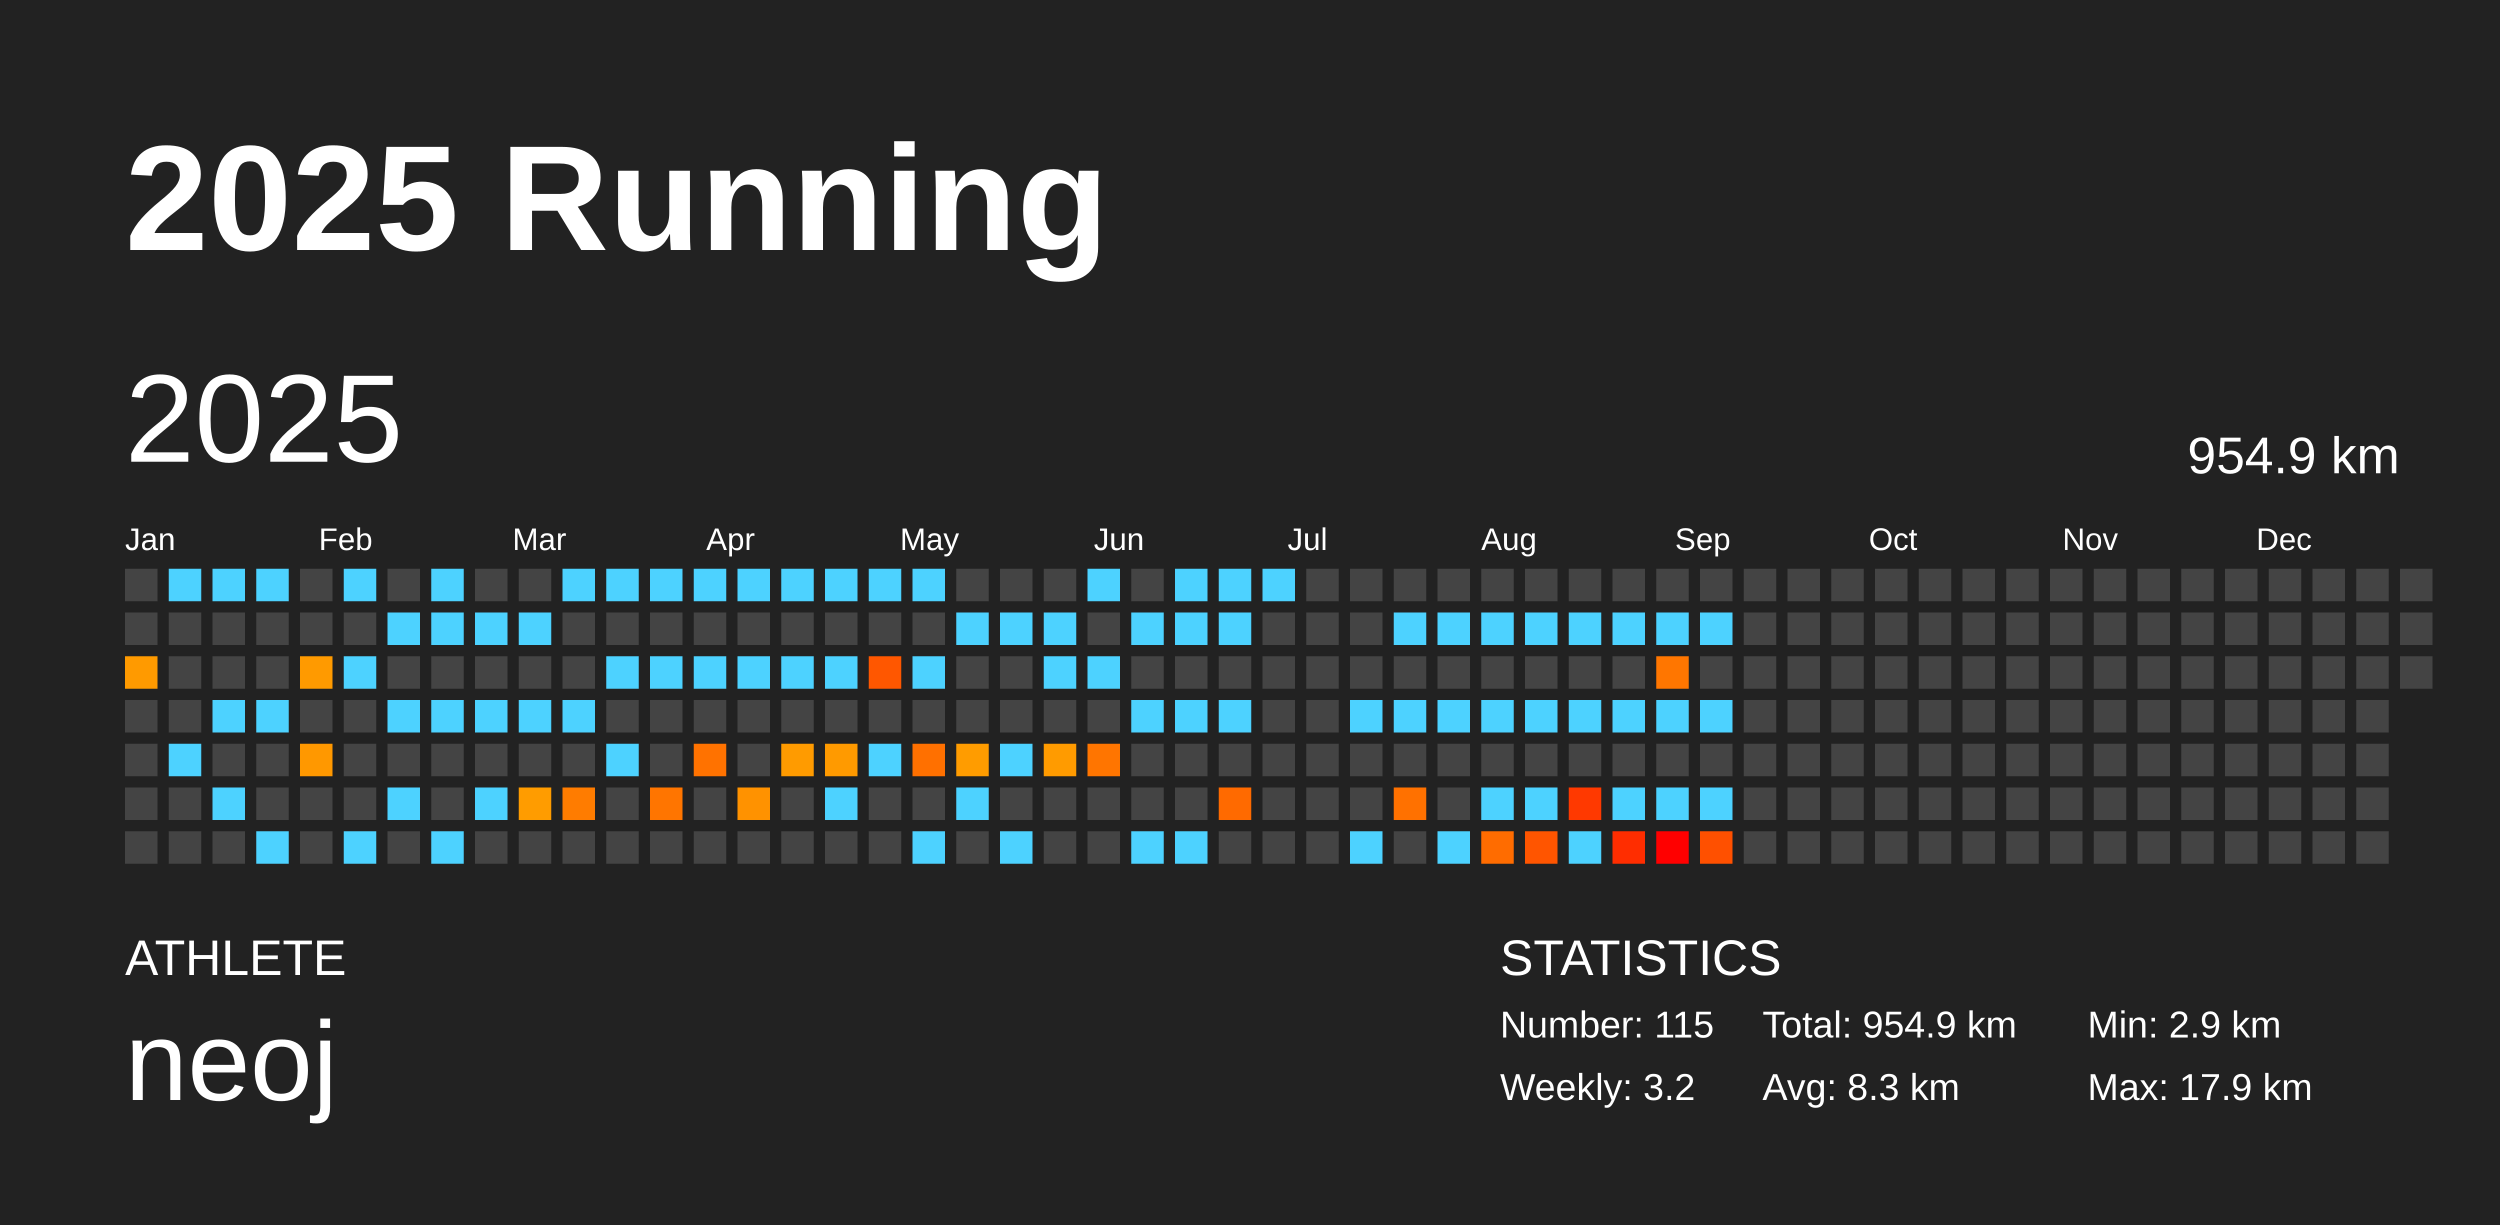
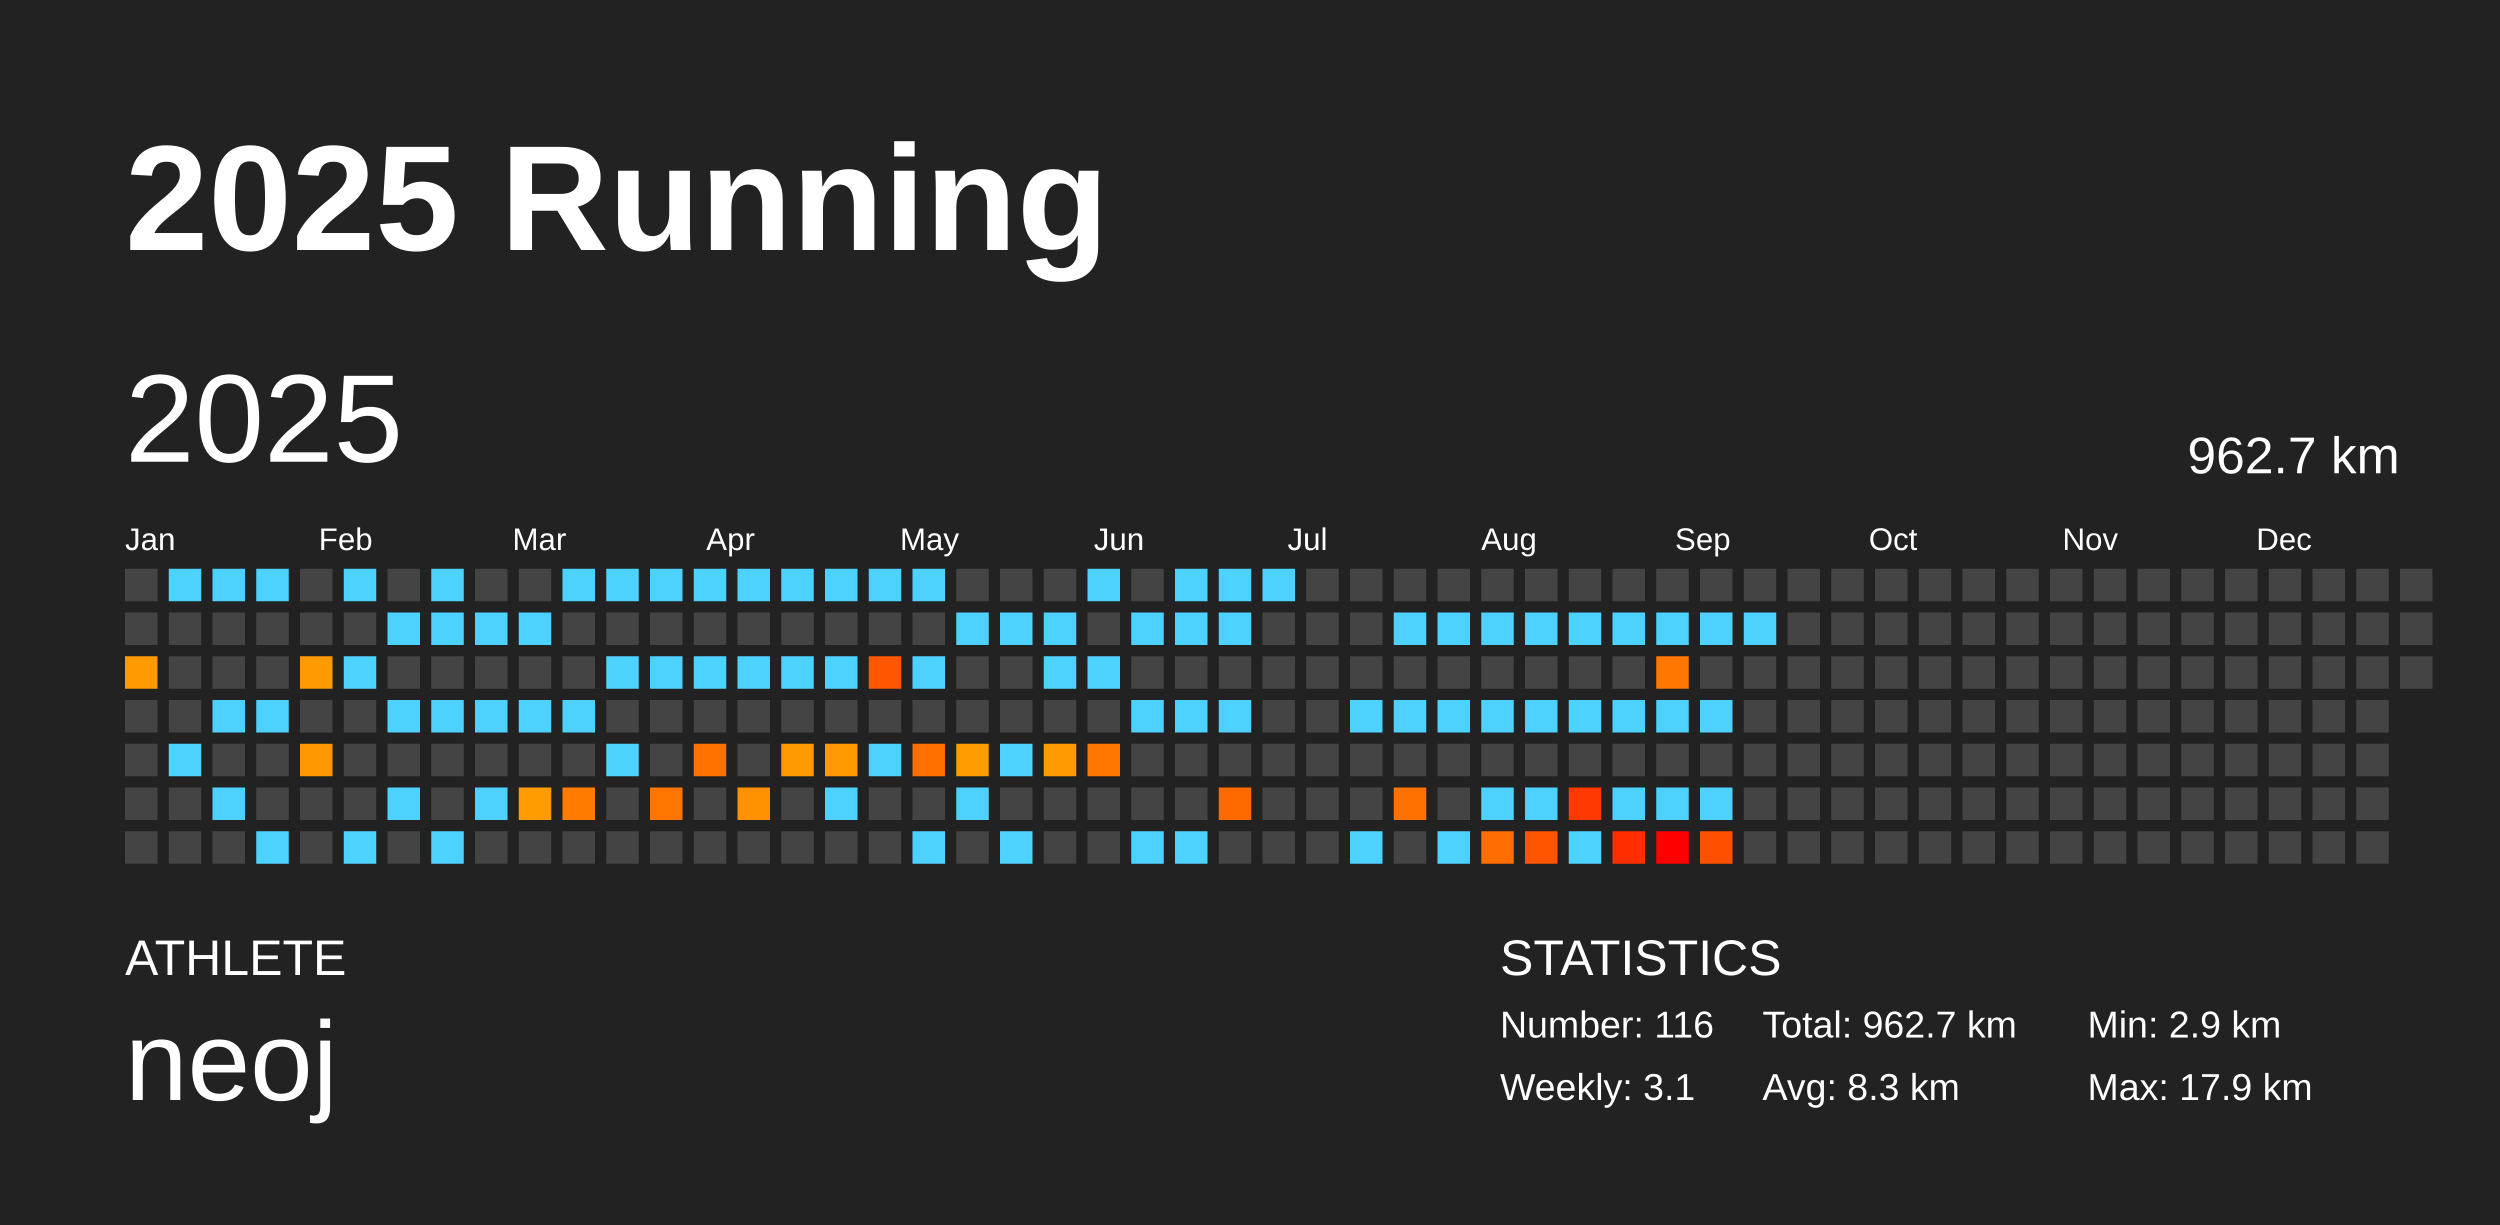
<svg xmlns="http://www.w3.org/2000/svg" baseProfile="full" height="98mm" version="1.1" viewBox="0,0,200,98" width="200mm">
  <defs />
  <rect fill="#222222" height="98" width="200" x="0" y="0" />
  <text fill="#FFFFFF" style="font-size:12px; font-family:Arial; font-weight:bold;" x="10" y="20">2025 Running</text>
  <text fill="#FFFFFF" style="font-size:4px; font-family:Arial" x="10" y="78">ATHLETE</text>
  <text fill="#FFFFFF" style="font-size:9px; font-family:Arial" x="10" y="88">neoj</text>
  <text fill="#FFFFFF" style="font-size:4px; font-family:Arial" x="120" y="78">STATISTICS</text>
-   <text fill="#FFFFFF" style="font-size:3px; font-family:Arial" x="120" y="83">Number: 115</text>
-   <text fill="#FFFFFF" style="font-size:3px; font-family:Arial" x="120" y="88">Weekly: 3.2</text>
-   <text fill="#FFFFFF" style="font-size:3px; font-family:Arial" x="141" y="83">Total: 954.9 km</text>
+   <text fill="#FFFFFF" style="font-size:3px; font-family:Arial" x="120" y="83">Number: 116</text>
+   <text fill="#FFFFFF" style="font-size:3px; font-family:Arial" x="120" y="88">Weekly: 3.1</text>
+   <text fill="#FFFFFF" style="font-size:3px; font-family:Arial" x="141" y="83">Total: 962.7 km</text>
  <text fill="#FFFFFF" style="font-size:3px; font-family:Arial" x="141" y="88">Avg: 8.3 km</text>
  <text fill="#FFFFFF" style="font-size:3px; font-family:Arial" x="167" y="83">Min: 2.9 km</text>
  <text fill="#FFFFFF" style="font-size:3px; font-family:Arial" x="167" y="88">Max: 17.9 km</text>
  <text dominant-baseline="hanging" fill="#FFFFFF" style="font-size:10.0px; font-family:Arial;" x="10" y="30">2025</text>
-   <text dominant-baseline="hanging" fill="#FFFFFF" style="font-size:4.125px; font-family:Arial;" x="175" y="35">954.9 km</text>
+   <text dominant-baseline="hanging" fill="#FFFFFF" style="font-size:4.125px; font-family:Arial;" x="175" y="35">962.7 km</text>
  <text fill="#FFFFFF" style="font-size:2.5px; font-family:Arial" x="10.0" y="44">Jan</text>
  <text fill="#FFFFFF" style="font-size:2.5px; font-family:Arial" x="25.5" y="44">Feb</text>
  <text fill="#FFFFFF" style="font-size:2.5px; font-family:Arial" x="41.0" y="44">Mar</text>
  <text fill="#FFFFFF" style="font-size:2.5px; font-family:Arial" x="56.5" y="44">Apr</text>
  <text fill="#FFFFFF" style="font-size:2.5px; font-family:Arial" x="72.0" y="44">May</text>
  <text fill="#FFFFFF" style="font-size:2.5px; font-family:Arial" x="87.5" y="44">Jun</text>
  <text fill="#FFFFFF" style="font-size:2.5px; font-family:Arial" x="103.0" y="44">Jul</text>
  <text fill="#FFFFFF" style="font-size:2.5px; font-family:Arial" x="118.5" y="44">Aug</text>
  <text fill="#FFFFFF" style="font-size:2.5px; font-family:Arial" x="134.0" y="44">Sep</text>
  <text fill="#FFFFFF" style="font-size:2.5px; font-family:Arial" x="149.5" y="44">Oct</text>
  <text fill="#FFFFFF" style="font-size:2.5px; font-family:Arial" x="165.0" y="44">Nov</text>
  <text fill="#FFFFFF" style="font-size:2.5px; font-family:Arial" x="180.5" y="44">Dec</text>
  <rect fill="#444444" height="2.6" width="2.6" x="10.0" y="45.5" />
  <rect fill="#444444" height="2.6" width="2.6" x="10.0" y="49.0" />
  <rect fill="#ff9a00" height="2.6" width="2.6" x="10.0" y="52.5" />
  <rect fill="#444444" height="2.6" width="2.6" x="10.0" y="56.0" />
  <rect fill="#444444" height="2.6" width="2.6" x="10.0" y="59.5" />
  <rect fill="#444444" height="2.6" width="2.6" x="10.0" y="63.0" />
  <rect fill="#444444" height="2.6" width="2.6" x="10.0" y="66.5" />
  <rect fill="#4dd2ff" height="2.6" width="2.6" x="13.5" y="45.5" />
  <rect fill="#444444" height="2.6" width="2.6" x="13.5" y="49.0" />
  <rect fill="#444444" height="2.6" width="2.6" x="13.5" y="52.5" />
  <rect fill="#444444" height="2.6" width="2.6" x="13.5" y="56.0" />
  <rect fill="#4dd2ff" height="2.6" width="2.6" x="13.5" y="59.5" />
  <rect fill="#444444" height="2.6" width="2.6" x="13.5" y="63.0" />
  <rect fill="#444444" height="2.6" width="2.6" x="13.5" y="66.5" />
  <rect fill="#4dd2ff" height="2.6" width="2.6" x="17.0" y="45.5" />
  <rect fill="#444444" height="2.6" width="2.6" x="17.0" y="49.0" />
  <rect fill="#444444" height="2.6" width="2.6" x="17.0" y="52.5" />
  <rect fill="#4dd2ff" height="2.6" width="2.6" x="17.0" y="56.0" />
  <rect fill="#444444" height="2.6" width="2.6" x="17.0" y="59.5" />
  <rect fill="#4dd2ff" height="2.6" width="2.6" x="17.0" y="63.0" />
  <rect fill="#444444" height="2.6" width="2.6" x="17.0" y="66.5" />
  <rect fill="#4dd2ff" height="2.6" width="2.6" x="20.5" y="45.5" />
  <rect fill="#444444" height="2.6" width="2.6" x="20.5" y="49.0" />
  <rect fill="#444444" height="2.6" width="2.6" x="20.5" y="52.5" />
  <rect fill="#4dd2ff" height="2.6" width="2.6" x="20.5" y="56.0" />
  <rect fill="#444444" height="2.6" width="2.6" x="20.5" y="59.5" />
  <rect fill="#444444" height="2.6" width="2.6" x="20.5" y="63.0" />
  <rect fill="#4dd2ff" height="2.6" width="2.6" x="20.5" y="66.5" />
  <rect fill="#444444" height="2.6" width="2.6" x="24.0" y="45.5" />
  <rect fill="#444444" height="2.6" width="2.6" x="24.0" y="49.0" />
  <rect fill="#ff9a00" height="2.6" width="2.6" x="24.0" y="52.5" />
  <rect fill="#444444" height="2.6" width="2.6" x="24.0" y="56.0" />
  <rect fill="#ff9800" height="2.6" width="2.6" x="24.0" y="59.5" />
  <rect fill="#444444" height="2.6" width="2.6" x="24.0" y="63.0" />
  <rect fill="#444444" height="2.6" width="2.6" x="24.0" y="66.5" />
  <rect fill="#4dd2ff" height="2.6" width="2.6" x="27.5" y="45.5" />
  <rect fill="#444444" height="2.6" width="2.6" x="27.5" y="49.0" />
  <rect fill="#4dd2ff" height="2.6" width="2.6" x="27.5" y="52.5" />
  <rect fill="#444444" height="2.6" width="2.6" x="27.5" y="56.0" />
  <rect fill="#444444" height="2.6" width="2.6" x="27.5" y="59.5" />
  <rect fill="#444444" height="2.6" width="2.6" x="27.5" y="63.0" />
  <rect fill="#4dd2ff" height="2.6" width="2.6" x="27.5" y="66.5" />
  <rect fill="#444444" height="2.6" width="2.6" x="31.0" y="45.5" />
  <rect fill="#4dd2ff" height="2.6" width="2.6" x="31.0" y="49.0" />
  <rect fill="#444444" height="2.6" width="2.6" x="31.0" y="52.5" />
  <rect fill="#4dd2ff" height="2.6" width="2.6" x="31.0" y="56.0" />
  <rect fill="#444444" height="2.6" width="2.6" x="31.0" y="59.5" />
  <rect fill="#4dd2ff" height="2.6" width="2.6" x="31.0" y="63.0" />
  <rect fill="#444444" height="2.6" width="2.6" x="31.0" y="66.5" />
  <rect fill="#4dd2ff" height="2.6" width="2.6" x="34.5" y="45.5" />
  <rect fill="#4dd2ff" height="2.6" width="2.6" x="34.5" y="49.0" />
  <rect fill="#444444" height="2.6" width="2.6" x="34.5" y="52.5" />
  <rect fill="#4dd2ff" height="2.6" width="2.6" x="34.5" y="56.0" />
  <rect fill="#444444" height="2.6" width="2.6" x="34.5" y="59.5" />
  <rect fill="#444444" height="2.6" width="2.6" x="34.5" y="63.0" />
  <rect fill="#4dd2ff" height="2.6" width="2.6" x="34.5" y="66.5" />
  <rect fill="#444444" height="2.6" width="2.6" x="38.0" y="45.5" />
  <rect fill="#4dd2ff" height="2.6" width="2.6" x="38.0" y="49.0" />
  <rect fill="#444444" height="2.6" width="2.6" x="38.0" y="52.5" />
  <rect fill="#4dd2ff" height="2.6" width="2.6" x="38.0" y="56.0" />
  <rect fill="#444444" height="2.6" width="2.6" x="38.0" y="59.5" />
  <rect fill="#4dd2ff" height="2.6" width="2.6" x="38.0" y="63.0" />
  <rect fill="#444444" height="2.6" width="2.6" x="38.0" y="66.5" />
  <rect fill="#444444" height="2.6" width="2.6" x="41.5" y="45.5" />
  <rect fill="#4dd2ff" height="2.6" width="2.6" x="41.5" y="49.0" />
  <rect fill="#444444" height="2.6" width="2.6" x="41.5" y="52.5" />
  <rect fill="#4dd2ff" height="2.6" width="2.6" x="41.5" y="56.0" />
  <rect fill="#444444" height="2.6" width="2.6" x="41.5" y="59.5" />
  <rect fill="#ff9c00" height="2.6" width="2.6" x="41.5" y="63.0" />
  <rect fill="#444444" height="2.6" width="2.6" x="41.5" y="66.5" />
  <rect fill="#4dd2ff" height="2.6" width="2.6" x="45.0" y="45.5" />
  <rect fill="#444444" height="2.6" width="2.6" x="45.0" y="49.0" />
  <rect fill="#444444" height="2.6" width="2.6" x="45.0" y="52.5" />
  <rect fill="#4dd2ff" height="2.6" width="2.6" x="45.0" y="56.0" />
  <rect fill="#444444" height="2.6" width="2.6" x="45.0" y="59.5" />
  <rect fill="#ff7c00" height="2.6" width="2.6" x="45.0" y="63.0" />
  <rect fill="#444444" height="2.6" width="2.6" x="45.0" y="66.5" />
  <rect fill="#4dd2ff" height="2.6" width="2.6" x="48.5" y="45.5" />
  <rect fill="#444444" height="2.6" width="2.6" x="48.5" y="49.0" />
  <rect fill="#4dd2ff" height="2.6" width="2.6" x="48.5" y="52.5" />
  <rect fill="#444444" height="2.6" width="2.6" x="48.5" y="56.0" />
  <rect fill="#4dd2ff" height="2.6" width="2.6" x="48.5" y="59.5" />
  <rect fill="#444444" height="2.6" width="2.6" x="48.5" y="63.0" />
  <rect fill="#444444" height="2.6" width="2.6" x="48.5" y="66.5" />
  <rect fill="#4dd2ff" height="2.6" width="2.6" x="52.0" y="45.5" />
  <rect fill="#444444" height="2.6" width="2.6" x="52.0" y="49.0" />
  <rect fill="#4dd2ff" height="2.6" width="2.6" x="52.0" y="52.5" />
  <rect fill="#444444" height="2.6" width="2.6" x="52.0" y="56.0" />
  <rect fill="#444444" height="2.6" width="2.6" x="52.0" y="59.5" />
  <rect fill="#ff7500" height="2.6" width="2.6" x="52.0" y="63.0" />
  <rect fill="#444444" height="2.6" width="2.6" x="52.0" y="66.5" />
  <rect fill="#4dd2ff" height="2.6" width="2.6" x="55.5" y="45.5" />
  <rect fill="#444444" height="2.6" width="2.6" x="55.5" y="49.0" />
  <rect fill="#4dd2ff" height="2.6" width="2.6" x="55.5" y="52.5" />
  <rect fill="#444444" height="2.6" width="2.6" x="55.5" y="56.0" />
  <rect fill="#ff7200" height="2.6" width="2.6" x="55.5" y="59.5" />
  <rect fill="#444444" height="2.6" width="2.6" x="55.5" y="63.0" />
  <rect fill="#444444" height="2.6" width="2.6" x="55.5" y="66.5" />
  <rect fill="#4dd2ff" height="2.6" width="2.6" x="59.0" y="45.5" />
  <rect fill="#444444" height="2.6" width="2.6" x="59.0" y="49.0" />
  <rect fill="#4dd2ff" height="2.6" width="2.6" x="59.0" y="52.5" />
  <rect fill="#444444" height="2.6" width="2.6" x="59.0" y="56.0" />
  <rect fill="#444444" height="2.6" width="2.6" x="59.0" y="59.5" />
  <rect fill="#ff9200" height="2.6" width="2.6" x="59.0" y="63.0" />
  <rect fill="#444444" height="2.6" width="2.6" x="59.0" y="66.5" />
  <rect fill="#4dd2ff" height="2.6" width="2.6" x="62.5" y="45.5" />
  <rect fill="#444444" height="2.6" width="2.6" x="62.5" y="49.0" />
  <rect fill="#4dd2ff" height="2.6" width="2.6" x="62.5" y="52.5" />
  <rect fill="#444444" height="2.6" width="2.6" x="62.5" y="56.0" />
  <rect fill="#ff9b00" height="2.6" width="2.6" x="62.5" y="59.5" />
  <rect fill="#444444" height="2.6" width="2.6" x="62.5" y="63.0" />
  <rect fill="#444444" height="2.6" width="2.6" x="62.5" y="66.5" />
  <rect fill="#4dd2ff" height="2.6" width="2.6" x="66.0" y="45.5" />
  <rect fill="#444444" height="2.6" width="2.6" x="66.0" y="49.0" />
  <rect fill="#4dd2ff" height="2.6" width="2.6" x="66.0" y="52.5" />
  <rect fill="#444444" height="2.6" width="2.6" x="66.0" y="56.0" />
  <rect fill="#ff9a00" height="2.6" width="2.6" x="66.0" y="59.5" />
  <rect fill="#4dd2ff" height="2.6" width="2.6" x="66.0" y="63.0" />
  <rect fill="#444444" height="2.6" width="2.6" x="66.0" y="66.5" />
  <rect fill="#4dd2ff" height="2.6" width="2.6" x="69.5" y="45.5" />
  <rect fill="#444444" height="2.6" width="2.6" x="69.5" y="49.0" />
  <rect fill="#ff5700" height="2.6" width="2.6" x="69.5" y="52.5" />
  <rect fill="#444444" height="2.6" width="2.6" x="69.5" y="56.0" />
  <rect fill="#4dd2ff" height="2.6" width="2.6" x="69.5" y="59.5" />
  <rect fill="#444444" height="2.6" width="2.6" x="69.5" y="63.0" />
  <rect fill="#444444" height="2.6" width="2.6" x="69.5" y="66.5" />
  <rect fill="#4dd2ff" height="2.6" width="2.6" x="73.0" y="45.5" />
  <rect fill="#444444" height="2.6" width="2.6" x="73.0" y="49.0" />
  <rect fill="#4dd2ff" height="2.6" width="2.6" x="73.0" y="52.5" />
  <rect fill="#444444" height="2.6" width="2.6" x="73.0" y="56.0" />
  <rect fill="#ff7000" height="2.6" width="2.6" x="73.0" y="59.5" />
  <rect fill="#444444" height="2.6" width="2.6" x="73.0" y="63.0" />
  <rect fill="#4dd2ff" height="2.6" width="2.6" x="73.0" y="66.5" />
  <rect fill="#444444" height="2.6" width="2.6" x="76.5" y="45.5" />
  <rect fill="#4dd2ff" height="2.6" width="2.6" x="76.5" y="49.0" />
  <rect fill="#444444" height="2.6" width="2.6" x="76.5" y="52.5" />
  <rect fill="#444444" height="2.6" width="2.6" x="76.5" y="56.0" />
  <rect fill="#ff9c00" height="2.6" width="2.6" x="76.5" y="59.5" />
  <rect fill="#4dd2ff" height="2.6" width="2.6" x="76.5" y="63.0" />
  <rect fill="#444444" height="2.6" width="2.6" x="76.5" y="66.5" />
  <rect fill="#444444" height="2.6" width="2.6" x="80.0" y="45.5" />
  <rect fill="#4dd2ff" height="2.6" width="2.6" x="80.0" y="49.0" />
  <rect fill="#444444" height="2.6" width="2.6" x="80.0" y="52.5" />
  <rect fill="#444444" height="2.6" width="2.6" x="80.0" y="56.0" />
  <rect fill="#4dd2ff" height="2.6" width="2.6" x="80.0" y="59.5" />
  <rect fill="#444444" height="2.6" width="2.6" x="80.0" y="63.0" />
  <rect fill="#4dd2ff" height="2.6" width="2.6" x="80.0" y="66.5" />
  <rect fill="#444444" height="2.6" width="2.6" x="83.5" y="45.5" />
  <rect fill="#4dd2ff" height="2.6" width="2.6" x="83.5" y="49.0" />
  <rect fill="#4dd2ff" height="2.6" width="2.6" x="83.5" y="52.5" />
  <rect fill="#444444" height="2.6" width="2.6" x="83.5" y="56.0" />
  <rect fill="#ff9b00" height="2.6" width="2.6" x="83.5" y="59.5" />
  <rect fill="#444444" height="2.6" width="2.6" x="83.5" y="63.0" />
  <rect fill="#444444" height="2.6" width="2.6" x="83.5" y="66.5" />
  <rect fill="#4dd2ff" height="2.6" width="2.6" x="87.0" y="45.5" />
  <rect fill="#444444" height="2.6" width="2.6" x="87.0" y="49.0" />
  <rect fill="#4dd2ff" height="2.6" width="2.6" x="87.0" y="52.5" />
  <rect fill="#444444" height="2.6" width="2.6" x="87.0" y="56.0" />
  <rect fill="#ff7500" height="2.6" width="2.6" x="87.0" y="59.5" />
  <rect fill="#444444" height="2.6" width="2.6" x="87.0" y="63.0" />
  <rect fill="#444444" height="2.6" width="2.6" x="87.0" y="66.5" />
  <rect fill="#444444" height="2.6" width="2.6" x="90.5" y="45.5" />
  <rect fill="#4dd2ff" height="2.6" width="2.6" x="90.5" y="49.0" />
  <rect fill="#444444" height="2.6" width="2.6" x="90.5" y="52.5" />
  <rect fill="#4dd2ff" height="2.6" width="2.6" x="90.5" y="56.0" />
  <rect fill="#444444" height="2.6" width="2.6" x="90.5" y="59.5" />
  <rect fill="#444444" height="2.6" width="2.6" x="90.5" y="63.0" />
  <rect fill="#4dd2ff" height="2.6" width="2.6" x="90.5" y="66.5" />
  <rect fill="#4dd2ff" height="2.6" width="2.6" x="94.0" y="45.5" />
  <rect fill="#4dd2ff" height="2.6" width="2.6" x="94.0" y="49.0" />
  <rect fill="#444444" height="2.6" width="2.6" x="94.0" y="52.5" />
  <rect fill="#4dd2ff" height="2.6" width="2.6" x="94.0" y="56.0" />
  <rect fill="#444444" height="2.6" width="2.6" x="94.0" y="59.5" />
  <rect fill="#444444" height="2.6" width="2.6" x="94.0" y="63.0" />
  <rect fill="#4dd2ff" height="2.6" width="2.6" x="94.0" y="66.5" />
  <rect fill="#4dd2ff" height="2.6" width="2.6" x="97.5" y="45.5" />
  <rect fill="#4dd2ff" height="2.6" width="2.6" x="97.5" y="49.0" />
  <rect fill="#444444" height="2.6" width="2.6" x="97.5" y="52.5" />
  <rect fill="#4dd2ff" height="2.6" width="2.6" x="97.5" y="56.0" />
  <rect fill="#444444" height="2.6" width="2.6" x="97.5" y="59.5" />
  <rect fill="#ff6a00" height="2.6" width="2.6" x="97.5" y="63.0" />
  <rect fill="#444444" height="2.6" width="2.6" x="97.5" y="66.5" />
  <rect fill="#4dd2ff" height="2.6" width="2.6" x="101.0" y="45.5" />
  <rect fill="#444444" height="2.6" width="2.6" x="101.0" y="49.0" />
  <rect fill="#444444" height="2.6" width="2.6" x="101.0" y="52.5" />
  <rect fill="#444444" height="2.6" width="2.6" x="101.0" y="56.0" />
  <rect fill="#444444" height="2.6" width="2.6" x="101.0" y="59.5" />
  <rect fill="#444444" height="2.6" width="2.6" x="101.0" y="63.0" />
  <rect fill="#444444" height="2.6" width="2.6" x="101.0" y="66.5" />
  <rect fill="#444444" height="2.6" width="2.6" x="104.5" y="45.5" />
  <rect fill="#444444" height="2.6" width="2.6" x="104.5" y="49.0" />
  <rect fill="#444444" height="2.6" width="2.6" x="104.5" y="52.5" />
  <rect fill="#444444" height="2.6" width="2.6" x="104.5" y="56.0" />
  <rect fill="#444444" height="2.6" width="2.6" x="104.5" y="59.5" />
  <rect fill="#444444" height="2.6" width="2.6" x="104.5" y="63.0" />
  <rect fill="#444444" height="2.6" width="2.6" x="104.5" y="66.5" />
  <rect fill="#444444" height="2.6" width="2.6" x="108.0" y="45.5" />
  <rect fill="#444444" height="2.6" width="2.6" x="108.0" y="49.0" />
  <rect fill="#444444" height="2.6" width="2.6" x="108.0" y="52.5" />
  <rect fill="#4dd2ff" height="2.6" width="2.6" x="108.0" y="56.0" />
  <rect fill="#444444" height="2.6" width="2.6" x="108.0" y="59.5" />
  <rect fill="#444444" height="2.6" width="2.6" x="108.0" y="63.0" />
  <rect fill="#4dd2ff" height="2.6" width="2.6" x="108.0" y="66.5" />
  <rect fill="#444444" height="2.6" width="2.6" x="111.5" y="45.5" />
  <rect fill="#4dd2ff" height="2.6" width="2.6" x="111.5" y="49.0" />
  <rect fill="#444444" height="2.6" width="2.6" x="111.5" y="52.5" />
  <rect fill="#4dd2ff" height="2.6" width="2.6" x="111.5" y="56.0" />
  <rect fill="#444444" height="2.6" width="2.6" x="111.5" y="59.5" />
  <rect fill="#ff7100" height="2.6" width="2.6" x="111.5" y="63.0" />
  <rect fill="#444444" height="2.6" width="2.6" x="111.5" y="66.5" />
  <rect fill="#444444" height="2.6" width="2.6" x="115.0" y="45.5" />
  <rect fill="#4dd2ff" height="2.6" width="2.6" x="115.0" y="49.0" />
  <rect fill="#444444" height="2.6" width="2.6" x="115.0" y="52.5" />
  <rect fill="#4dd2ff" height="2.6" width="2.6" x="115.0" y="56.0" />
  <rect fill="#444444" height="2.6" width="2.6" x="115.0" y="59.5" />
  <rect fill="#444444" height="2.6" width="2.6" x="115.0" y="63.0" />
  <rect fill="#4dd2ff" height="2.6" width="2.6" x="115.0" y="66.5" />
  <rect fill="#444444" height="2.6" width="2.6" x="118.5" y="45.5" />
  <rect fill="#4dd2ff" height="2.6" width="2.6" x="118.5" y="49.0" />
  <rect fill="#444444" height="2.6" width="2.6" x="118.5" y="52.5" />
  <rect fill="#4dd2ff" height="2.6" width="2.6" x="118.5" y="56.0" />
  <rect fill="#444444" height="2.6" width="2.6" x="118.5" y="59.5" />
  <rect fill="#4dd2ff" height="2.6" width="2.6" x="118.5" y="63.0" />
  <rect fill="#ff6c00" height="2.6" width="2.6" x="118.5" y="66.5" />
  <rect fill="#444444" height="2.6" width="2.6" x="122.0" y="45.5" />
  <rect fill="#4dd2ff" height="2.6" width="2.6" x="122.0" y="49.0" />
  <rect fill="#444444" height="2.6" width="2.6" x="122.0" y="52.5" />
  <rect fill="#4dd2ff" height="2.6" width="2.6" x="122.0" y="56.0" />
  <rect fill="#444444" height="2.6" width="2.6" x="122.0" y="59.5" />
  <rect fill="#4dd2ff" height="2.6" width="2.6" x="122.0" y="63.0" />
  <rect fill="#ff5500" height="2.6" width="2.6" x="122.0" y="66.5" />
  <rect fill="#444444" height="2.6" width="2.6" x="125.5" y="45.5" />
  <rect fill="#4dd2ff" height="2.6" width="2.6" x="125.5" y="49.0" />
  <rect fill="#444444" height="2.6" width="2.6" x="125.5" y="52.5" />
  <rect fill="#4dd2ff" height="2.6" width="2.6" x="125.5" y="56.0" />
  <rect fill="#444444" height="2.6" width="2.6" x="125.5" y="59.5" />
  <rect fill="#ff3900" height="2.6" width="2.6" x="125.5" y="63.0" />
  <rect fill="#4dd2ff" height="2.6" width="2.6" x="125.5" y="66.5" />
  <rect fill="#444444" height="2.6" width="2.6" x="129.0" y="45.5" />
  <rect fill="#4dd2ff" height="2.6" width="2.6" x="129.0" y="49.0" />
  <rect fill="#444444" height="2.6" width="2.6" x="129.0" y="52.5" />
  <rect fill="#4dd2ff" height="2.6" width="2.6" x="129.0" y="56.0" />
  <rect fill="#444444" height="2.6" width="2.6" x="129.0" y="59.5" />
  <rect fill="#4dd2ff" height="2.6" width="2.6" x="129.0" y="63.0" />
  <rect fill="#ff2d00" height="2.6" width="2.6" x="129.0" y="66.5" />
  <rect fill="#444444" height="2.6" width="2.6" x="132.5" y="45.5" />
  <rect fill="#4dd2ff" height="2.6" width="2.6" x="132.5" y="49.0" />
  <rect fill="#ff7600" height="2.6" width="2.6" x="132.5" y="52.5" />
  <rect fill="#4dd2ff" height="2.6" width="2.6" x="132.5" y="56.0" />
  <rect fill="#444444" height="2.6" width="2.6" x="132.5" y="59.5" />
  <rect fill="#4dd2ff" height="2.6" width="2.6" x="132.5" y="63.0" />
  <rect fill="#ff0000" height="2.6" width="2.6" x="132.5" y="66.5" />
  <rect fill="#444444" height="2.6" width="2.6" x="136.0" y="45.5" />
  <rect fill="#4dd2ff" height="2.6" width="2.6" x="136.0" y="49.0" />
  <rect fill="#444444" height="2.6" width="2.6" x="136.0" y="52.5" />
  <rect fill="#4dd2ff" height="2.6" width="2.6" x="136.0" y="56.0" />
  <rect fill="#444444" height="2.6" width="2.6" x="136.0" y="59.5" />
  <rect fill="#4dd2ff" height="2.6" width="2.6" x="136.0" y="63.0" />
  <rect fill="#ff5000" height="2.6" width="2.6" x="136.0" y="66.5" />
  <rect fill="#444444" height="2.6" width="2.6" x="139.5" y="45.5" />
-   <rect fill="#444444" height="2.6" width="2.6" x="139.5" y="49.0" />
+   <rect fill="#4dd2ff" height="2.6" width="2.6" x="139.5" y="49.0" />
  <rect fill="#444444" height="2.6" width="2.6" x="139.5" y="52.5" />
  <rect fill="#444444" height="2.6" width="2.6" x="139.5" y="56.0" />
  <rect fill="#444444" height="2.6" width="2.6" x="139.5" y="59.5" />
  <rect fill="#444444" height="2.6" width="2.6" x="139.5" y="63.0" />
  <rect fill="#444444" height="2.6" width="2.6" x="139.5" y="66.5" />
  <rect fill="#444444" height="2.6" width="2.6" x="143.0" y="45.5" />
  <rect fill="#444444" height="2.6" width="2.6" x="143.0" y="49.0" />
  <rect fill="#444444" height="2.6" width="2.6" x="143.0" y="52.5" />
  <rect fill="#444444" height="2.6" width="2.6" x="143.0" y="56.0" />
  <rect fill="#444444" height="2.6" width="2.6" x="143.0" y="59.5" />
  <rect fill="#444444" height="2.6" width="2.6" x="143.0" y="63.0" />
  <rect fill="#444444" height="2.6" width="2.6" x="143.0" y="66.5" />
  <rect fill="#444444" height="2.6" width="2.6" x="146.5" y="45.5" />
  <rect fill="#444444" height="2.6" width="2.6" x="146.5" y="49.0" />
  <rect fill="#444444" height="2.6" width="2.6" x="146.5" y="52.5" />
  <rect fill="#444444" height="2.6" width="2.6" x="146.5" y="56.0" />
  <rect fill="#444444" height="2.6" width="2.6" x="146.5" y="59.5" />
  <rect fill="#444444" height="2.6" width="2.6" x="146.5" y="63.0" />
  <rect fill="#444444" height="2.6" width="2.6" x="146.5" y="66.5" />
  <rect fill="#444444" height="2.6" width="2.6" x="150.0" y="45.5" />
  <rect fill="#444444" height="2.6" width="2.6" x="150.0" y="49.0" />
  <rect fill="#444444" height="2.6" width="2.6" x="150.0" y="52.5" />
  <rect fill="#444444" height="2.6" width="2.6" x="150.0" y="56.0" />
  <rect fill="#444444" height="2.6" width="2.6" x="150.0" y="59.5" />
  <rect fill="#444444" height="2.6" width="2.6" x="150.0" y="63.0" />
  <rect fill="#444444" height="2.6" width="2.6" x="150.0" y="66.5" />
  <rect fill="#444444" height="2.6" width="2.6" x="153.5" y="45.5" />
  <rect fill="#444444" height="2.6" width="2.6" x="153.5" y="49.0" />
  <rect fill="#444444" height="2.6" width="2.6" x="153.5" y="52.5" />
  <rect fill="#444444" height="2.6" width="2.6" x="153.5" y="56.0" />
  <rect fill="#444444" height="2.6" width="2.6" x="153.5" y="59.5" />
  <rect fill="#444444" height="2.6" width="2.6" x="153.5" y="63.0" />
  <rect fill="#444444" height="2.6" width="2.6" x="153.5" y="66.5" />
  <rect fill="#444444" height="2.6" width="2.6" x="157.0" y="45.5" />
  <rect fill="#444444" height="2.6" width="2.6" x="157.0" y="49.0" />
  <rect fill="#444444" height="2.6" width="2.6" x="157.0" y="52.5" />
  <rect fill="#444444" height="2.6" width="2.6" x="157.0" y="56.0" />
  <rect fill="#444444" height="2.6" width="2.6" x="157.0" y="59.5" />
  <rect fill="#444444" height="2.6" width="2.6" x="157.0" y="63.0" />
  <rect fill="#444444" height="2.6" width="2.6" x="157.0" y="66.5" />
  <rect fill="#444444" height="2.6" width="2.6" x="160.5" y="45.5" />
  <rect fill="#444444" height="2.6" width="2.6" x="160.5" y="49.0" />
  <rect fill="#444444" height="2.6" width="2.6" x="160.5" y="52.5" />
  <rect fill="#444444" height="2.6" width="2.6" x="160.5" y="56.0" />
  <rect fill="#444444" height="2.6" width="2.6" x="160.5" y="59.5" />
  <rect fill="#444444" height="2.6" width="2.6" x="160.5" y="63.0" />
  <rect fill="#444444" height="2.6" width="2.6" x="160.5" y="66.5" />
  <rect fill="#444444" height="2.6" width="2.6" x="164.0" y="45.5" />
  <rect fill="#444444" height="2.6" width="2.6" x="164.0" y="49.0" />
  <rect fill="#444444" height="2.6" width="2.6" x="164.0" y="52.5" />
  <rect fill="#444444" height="2.6" width="2.6" x="164.0" y="56.0" />
  <rect fill="#444444" height="2.6" width="2.6" x="164.0" y="59.5" />
  <rect fill="#444444" height="2.6" width="2.6" x="164.0" y="63.0" />
  <rect fill="#444444" height="2.6" width="2.6" x="164.0" y="66.5" />
  <rect fill="#444444" height="2.6" width="2.6" x="167.5" y="45.5" />
  <rect fill="#444444" height="2.6" width="2.6" x="167.5" y="49.0" />
  <rect fill="#444444" height="2.6" width="2.6" x="167.5" y="52.5" />
  <rect fill="#444444" height="2.6" width="2.6" x="167.5" y="56.0" />
  <rect fill="#444444" height="2.6" width="2.6" x="167.5" y="59.5" />
  <rect fill="#444444" height="2.6" width="2.6" x="167.5" y="63.0" />
  <rect fill="#444444" height="2.6" width="2.6" x="167.5" y="66.5" />
  <rect fill="#444444" height="2.6" width="2.6" x="171.0" y="45.5" />
  <rect fill="#444444" height="2.6" width="2.6" x="171.0" y="49.0" />
  <rect fill="#444444" height="2.6" width="2.6" x="171.0" y="52.5" />
  <rect fill="#444444" height="2.6" width="2.6" x="171.0" y="56.0" />
  <rect fill="#444444" height="2.6" width="2.6" x="171.0" y="59.5" />
  <rect fill="#444444" height="2.6" width="2.6" x="171.0" y="63.0" />
  <rect fill="#444444" height="2.6" width="2.6" x="171.0" y="66.5" />
  <rect fill="#444444" height="2.6" width="2.6" x="174.5" y="45.5" />
  <rect fill="#444444" height="2.6" width="2.6" x="174.5" y="49.0" />
  <rect fill="#444444" height="2.6" width="2.6" x="174.5" y="52.5" />
  <rect fill="#444444" height="2.6" width="2.6" x="174.5" y="56.0" />
  <rect fill="#444444" height="2.6" width="2.6" x="174.5" y="59.5" />
  <rect fill="#444444" height="2.6" width="2.6" x="174.5" y="63.0" />
  <rect fill="#444444" height="2.6" width="2.6" x="174.5" y="66.5" />
  <rect fill="#444444" height="2.6" width="2.6" x="178.0" y="45.5" />
  <rect fill="#444444" height="2.6" width="2.6" x="178.0" y="49.0" />
  <rect fill="#444444" height="2.6" width="2.6" x="178.0" y="52.5" />
  <rect fill="#444444" height="2.6" width="2.6" x="178.0" y="56.0" />
  <rect fill="#444444" height="2.6" width="2.6" x="178.0" y="59.5" />
  <rect fill="#444444" height="2.6" width="2.6" x="178.0" y="63.0" />
  <rect fill="#444444" height="2.6" width="2.6" x="178.0" y="66.5" />
  <rect fill="#444444" height="2.6" width="2.6" x="181.5" y="45.5" />
  <rect fill="#444444" height="2.6" width="2.6" x="181.5" y="49.0" />
  <rect fill="#444444" height="2.6" width="2.6" x="181.5" y="52.5" />
  <rect fill="#444444" height="2.6" width="2.6" x="181.5" y="56.0" />
  <rect fill="#444444" height="2.6" width="2.6" x="181.5" y="59.5" />
  <rect fill="#444444" height="2.6" width="2.6" x="181.5" y="63.0" />
  <rect fill="#444444" height="2.6" width="2.6" x="181.5" y="66.5" />
  <rect fill="#444444" height="2.6" width="2.6" x="185.0" y="45.5" />
  <rect fill="#444444" height="2.6" width="2.6" x="185.0" y="49.0" />
  <rect fill="#444444" height="2.6" width="2.6" x="185.0" y="52.5" />
  <rect fill="#444444" height="2.6" width="2.6" x="185.0" y="56.0" />
  <rect fill="#444444" height="2.6" width="2.6" x="185.0" y="59.5" />
  <rect fill="#444444" height="2.6" width="2.6" x="185.0" y="63.0" />
  <rect fill="#444444" height="2.6" width="2.6" x="185.0" y="66.5" />
  <rect fill="#444444" height="2.6" width="2.6" x="188.5" y="45.5" />
  <rect fill="#444444" height="2.6" width="2.6" x="188.5" y="49.0" />
  <rect fill="#444444" height="2.6" width="2.6" x="188.5" y="52.5" />
  <rect fill="#444444" height="2.6" width="2.6" x="188.5" y="56.0" />
  <rect fill="#444444" height="2.6" width="2.6" x="188.5" y="59.5" />
  <rect fill="#444444" height="2.6" width="2.6" x="188.5" y="63.0" />
  <rect fill="#444444" height="2.6" width="2.6" x="188.5" y="66.5" />
  <rect fill="#444444" height="2.6" width="2.6" x="192.0" y="45.5" />
  <rect fill="#444444" height="2.6" width="2.6" x="192.0" y="49.0" />
  <rect fill="#444444" height="2.6" width="2.6" x="192.0" y="52.5" />
</svg>
